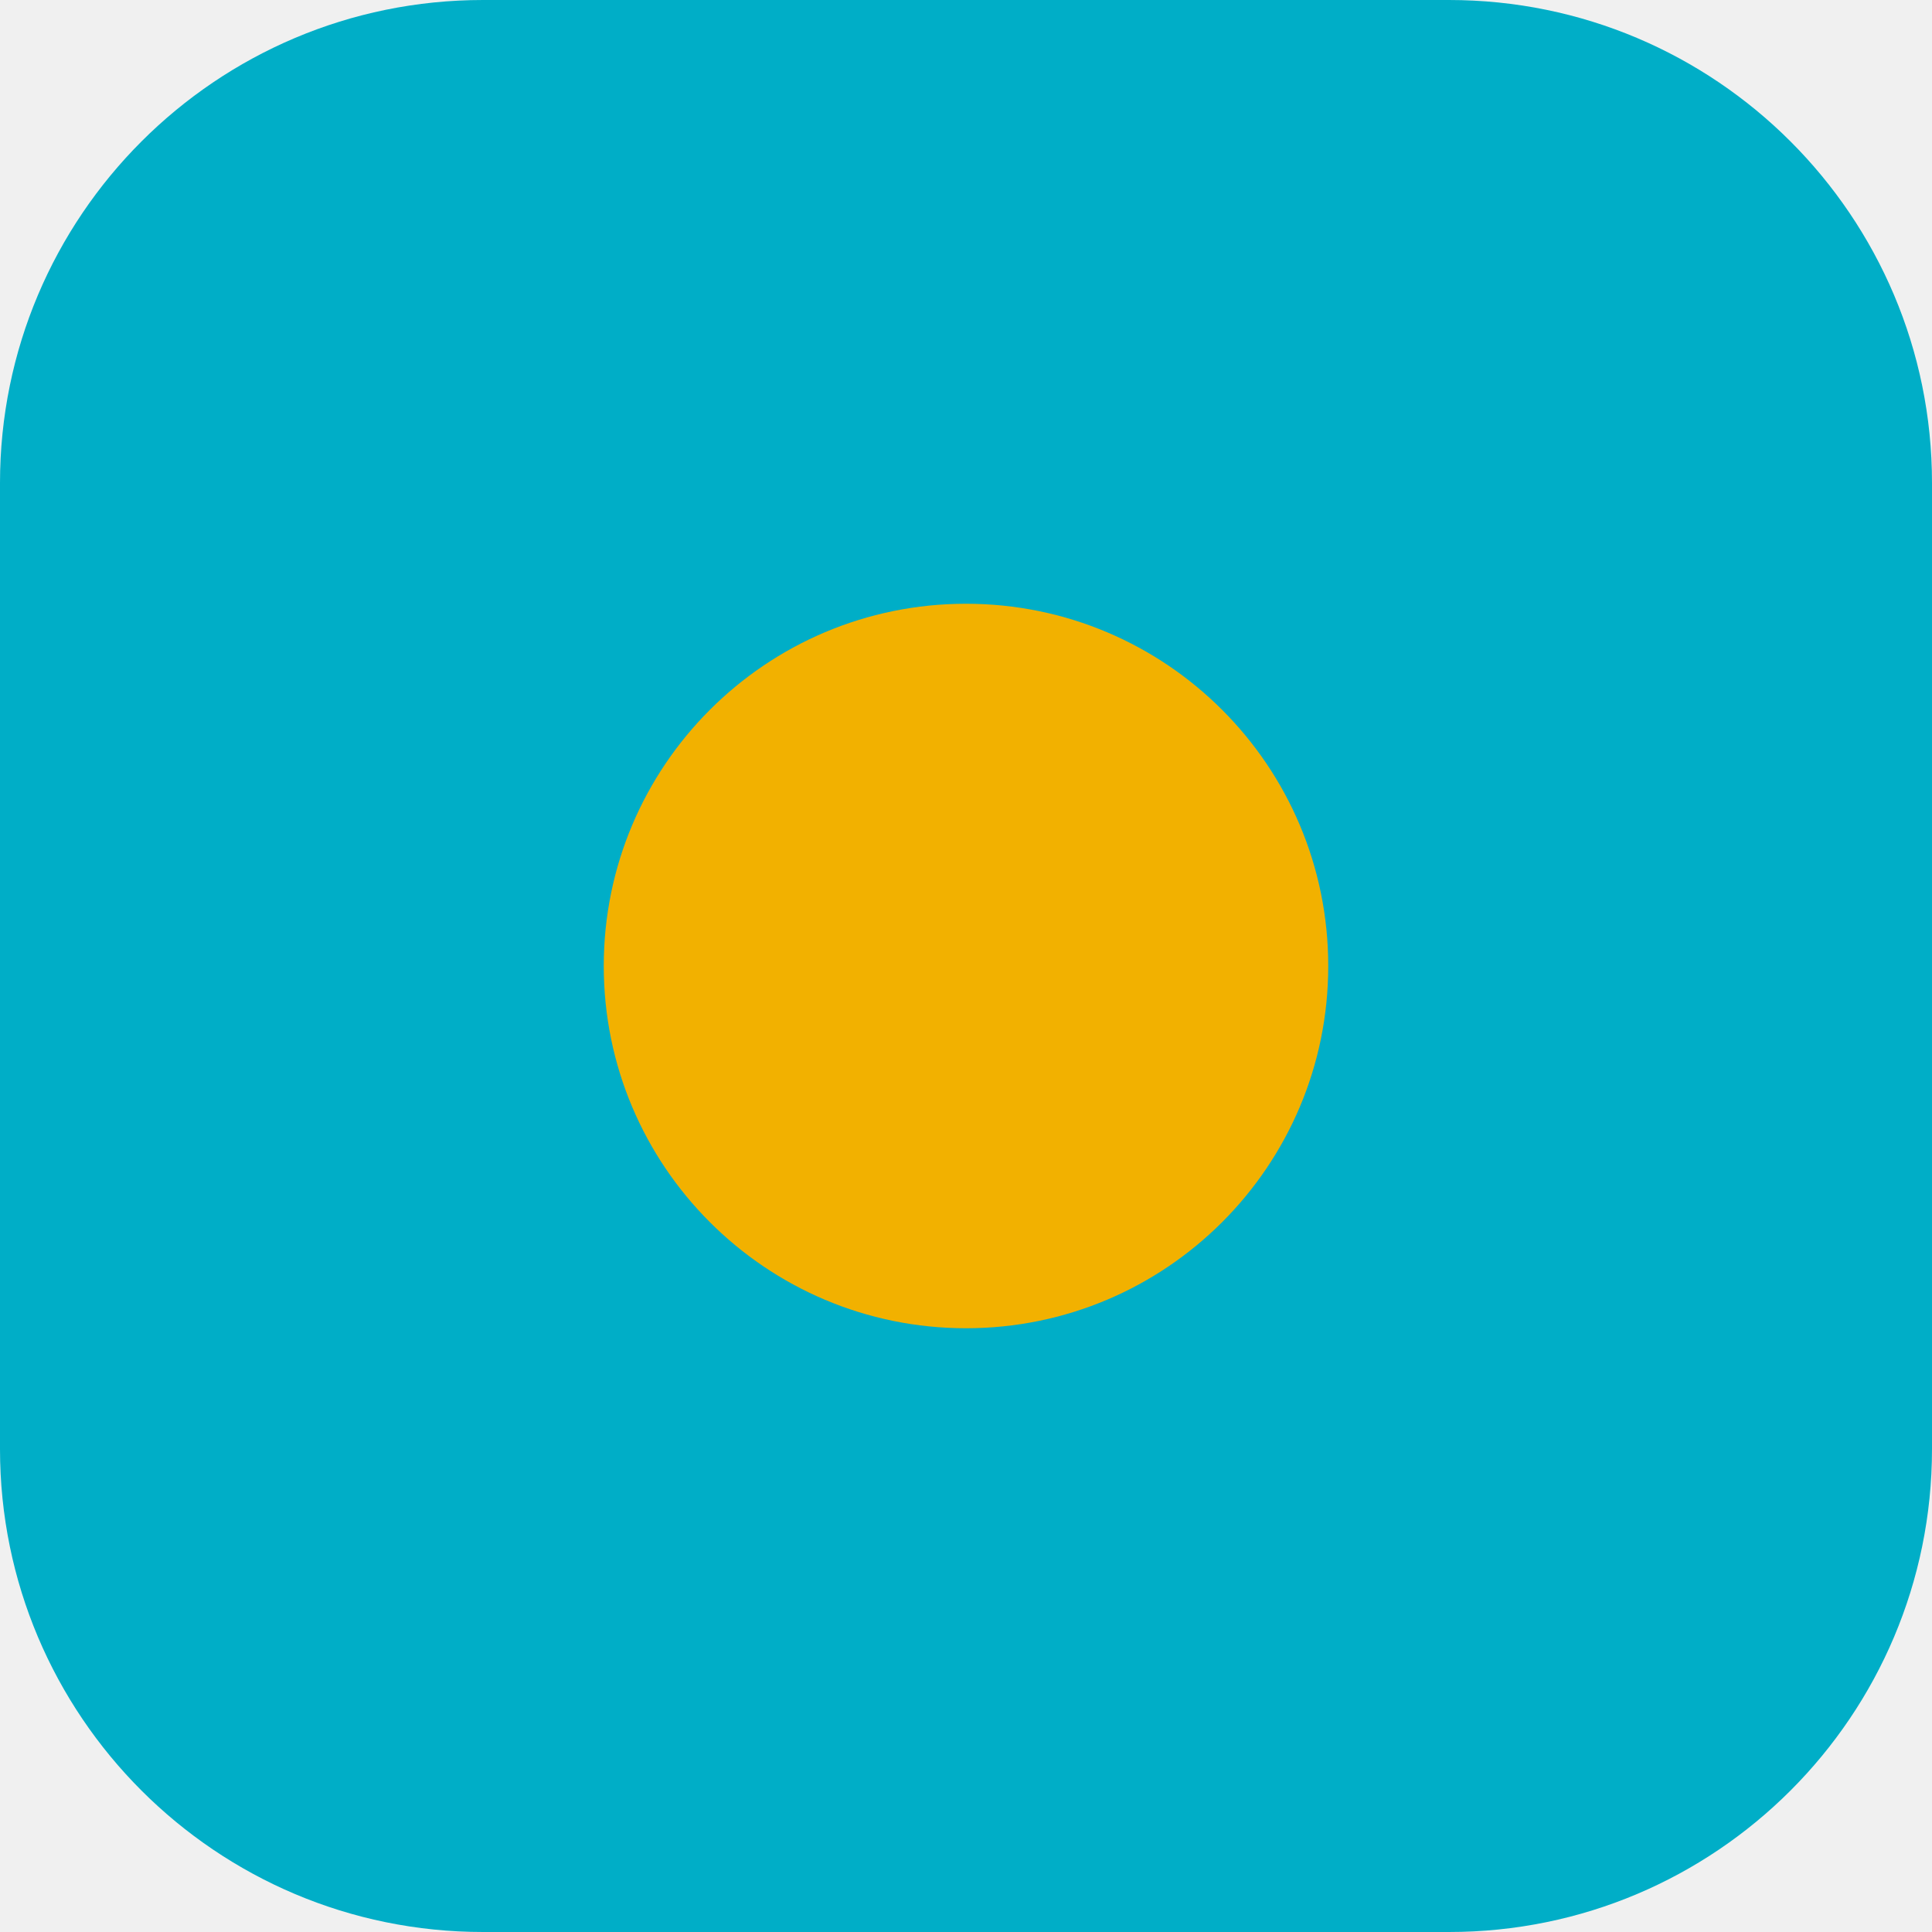
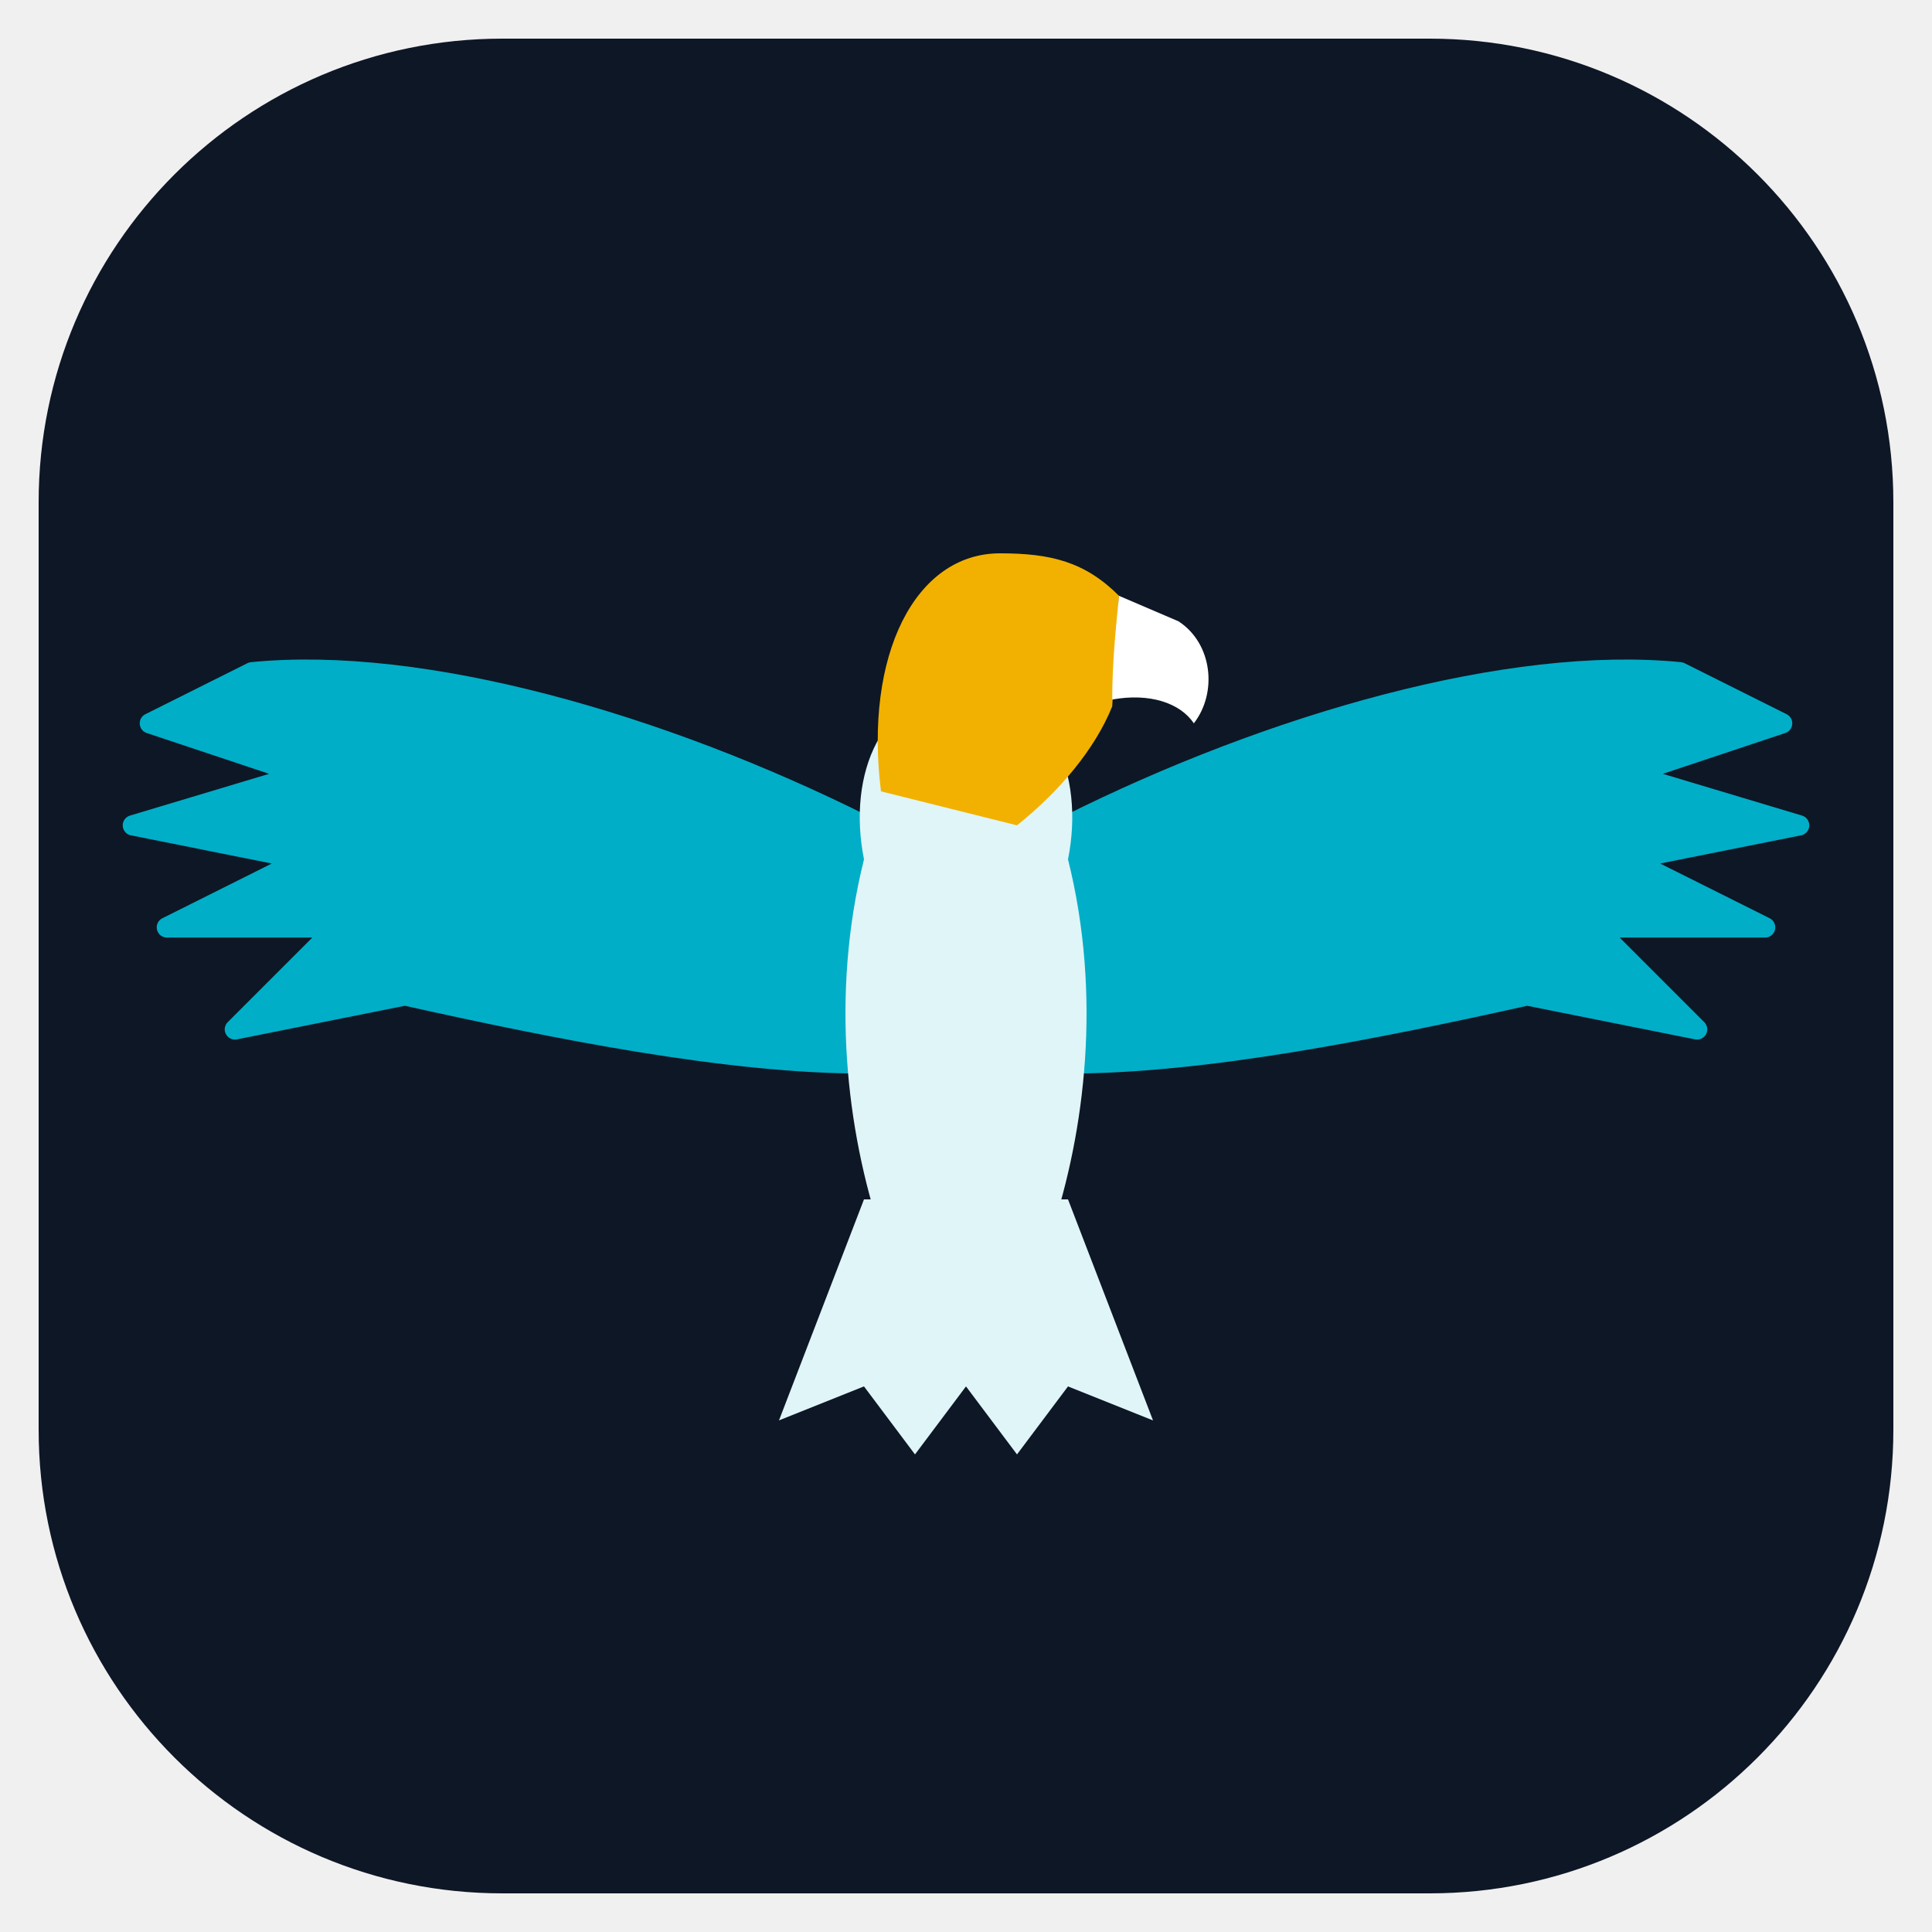
- <svg xmlns="http://www.w3.org/2000/svg" viewBox="0 0 64 64" width="256" height="256">
-   <rect width="64" height="64" rx="16" fill="#00aec7" />
-   <circle cx="32" cy="32" r="12" fill="#f2b100" />
+ <svg xmlns="http://www.w3.org/2000/svg" viewBox="0 0 100 100" width="512" height="512">
+   <rect x="2" y="2" width="96" height="96" rx="24" fill="#0e1726" />
+   <g transform="translate(6 4) scale(0.88)">
+     <g fill="#00aec7" stroke="#00aec7" stroke-width="1.2" stroke-linejoin="round">
+       <path d="M44 44 C32 38 18 34 8 35 L2 38 L11 41 L1 44 L11 46 L3 50 L13 50 L7 56 L17 54 C26 56 36 58 44 58 Z" />
+       <path d="M56 44 C68 38 82 34 92 35 L98 38 L89 41 L99 44 L89 46 L97 50 L87 50 L93 56 L83 54 C74 56 64 58 56 58 Z" />
+     </g>
+     <path fill="#e0f5f8" d="M44 66 L39 79 L44 77 L47 81 L50 77 L53 81 L56 77 L61 79 L56 66 Z" />
+     <path fill="#e0f5f8" d="M50 36 C55 36 57 41 56 46 C58 54 57 62 55 68 L45 68 C43 62 42 54 44 46 C43 41 45 36 50 36 Z" />
+     <path fill="#f2b100" d="M45 42 C44 34 47 28 52 28 C55 28 57 28.5 59 30.5 L58.6 37 C57.6 39.5 55.5 42 53 44 Z" />
+     <path fill="#ffffff" d="M59 30.5 L62.5 32 C64.5 33.3 64.8 36.2 63.4 38 C62.6 36.8 60.8 36.2 58.6 36.6 C58.6 34.5 58.8 32.5 59 30.5 Z" />
+   </g>
</svg>
